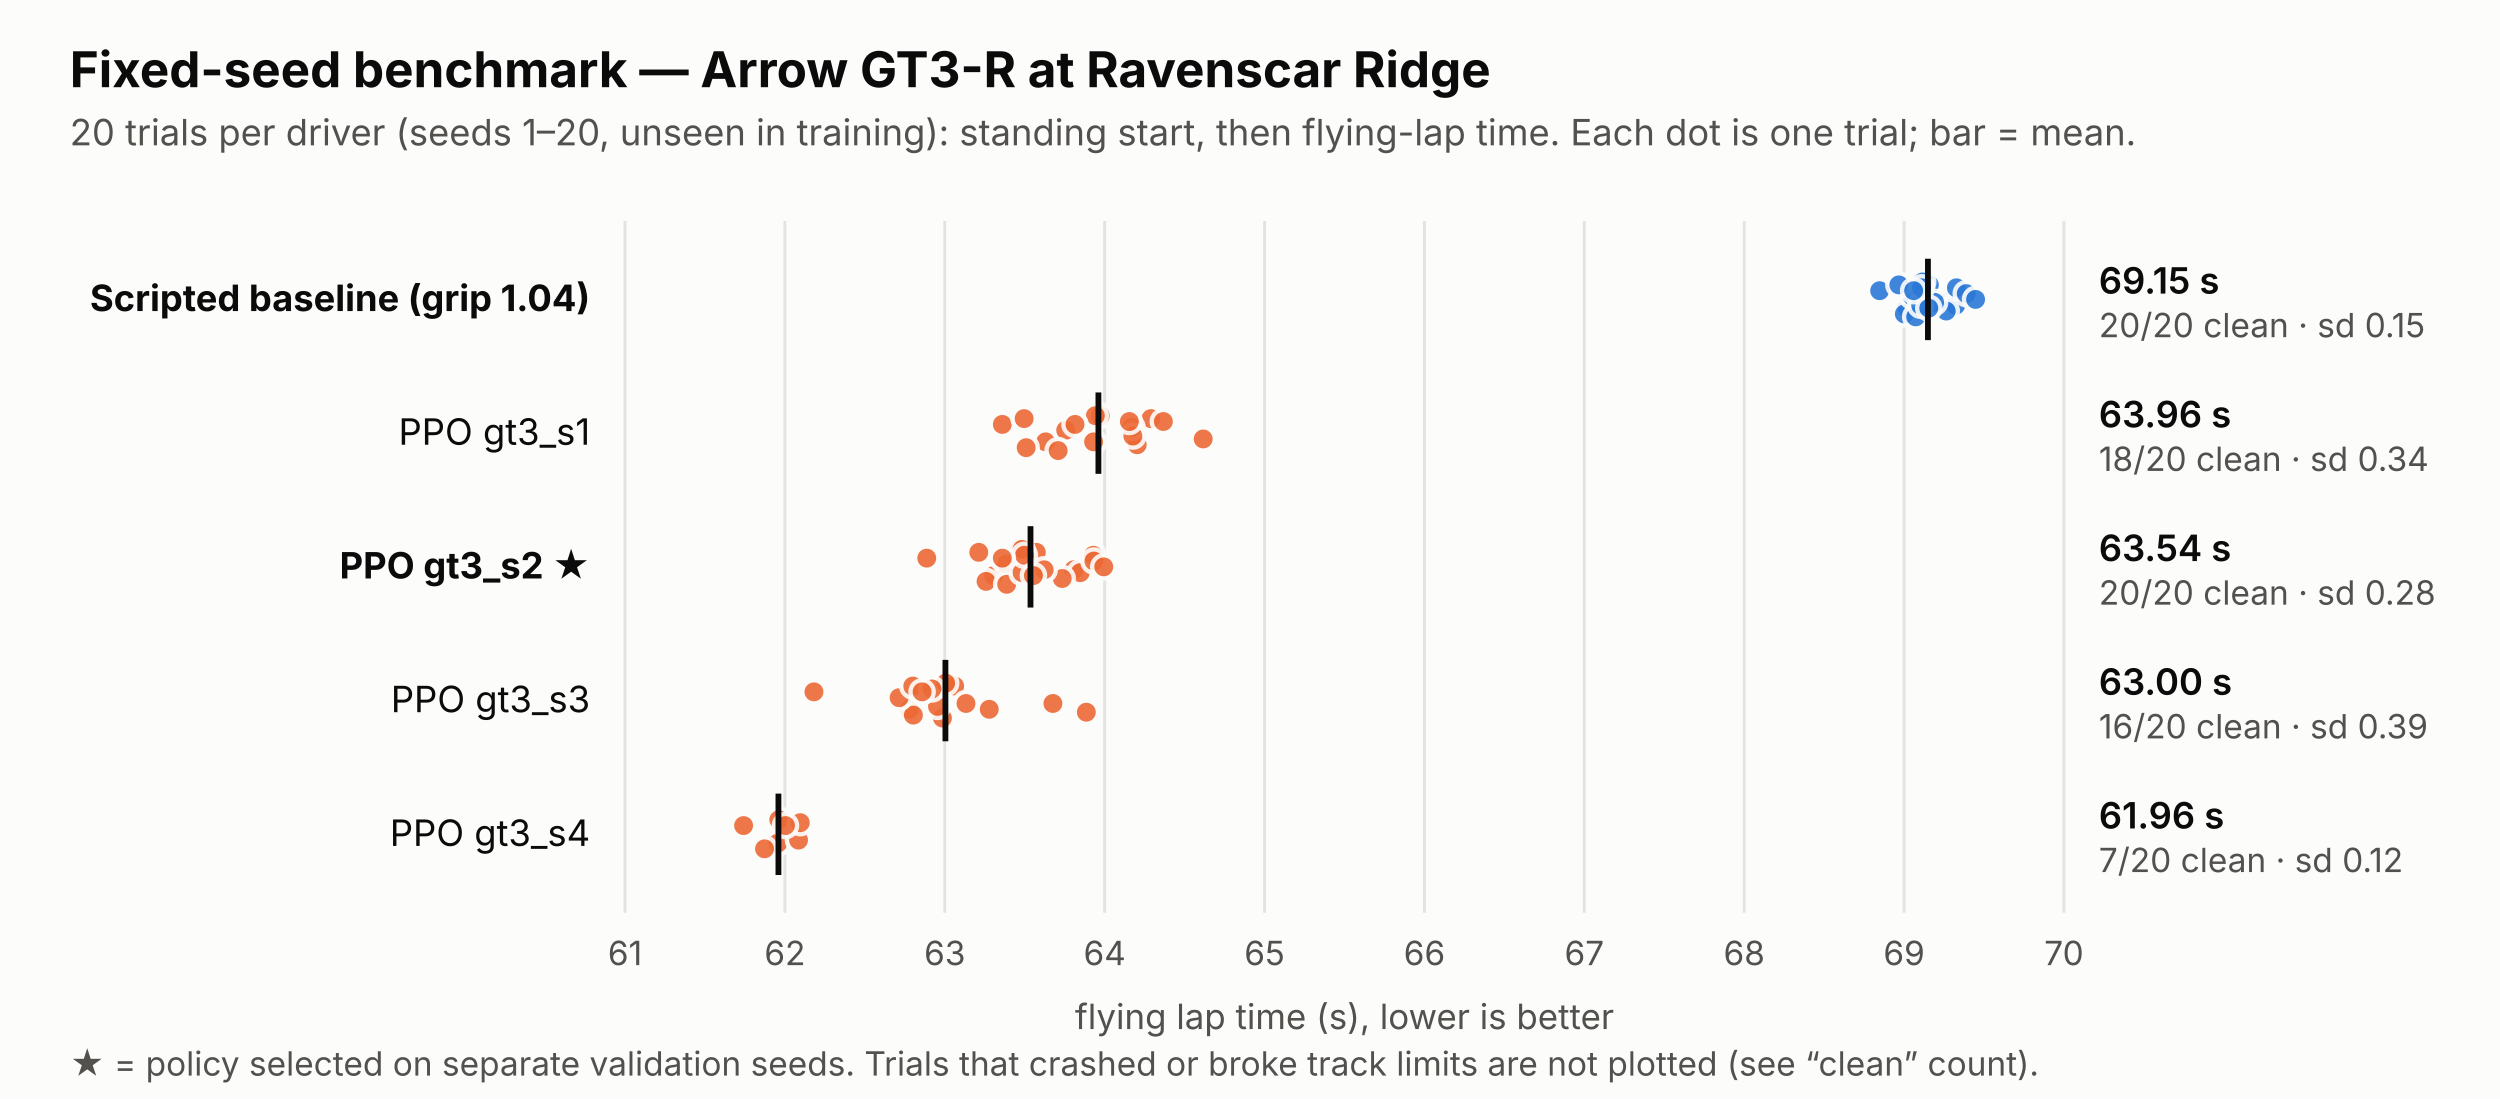
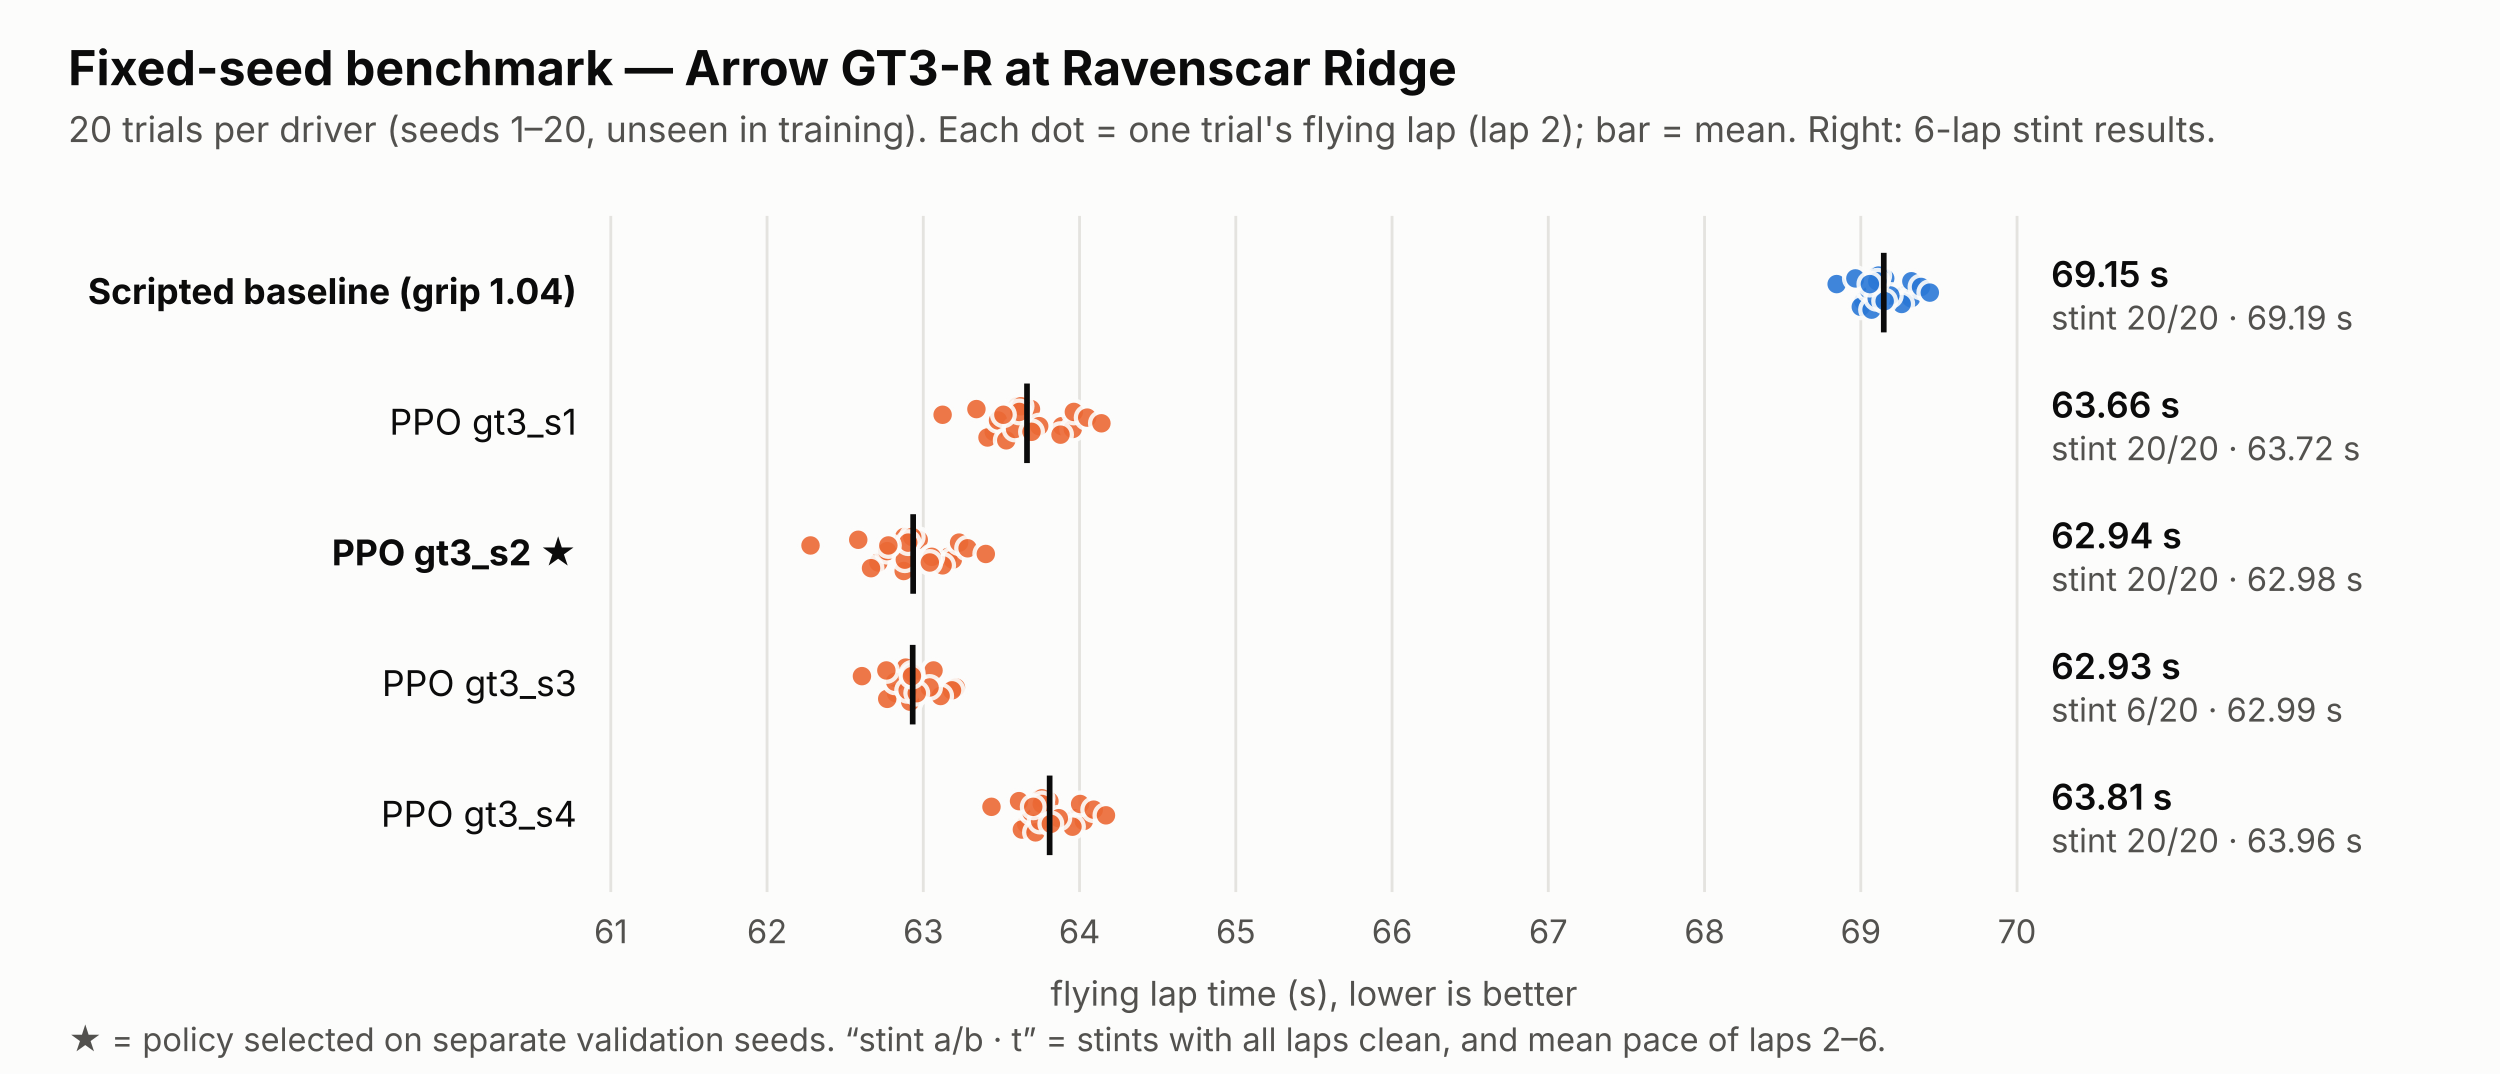
- <svg xmlns="http://www.w3.org/2000/svg" viewBox="0 0 860 378" width="860" height="378" font-family="system-ui, -apple-system, Segoe UI, sans-serif">
-   <rect width="860" height="378" fill="#fcfcfb" />
+ <svg xmlns="http://www.w3.org/2000/svg" viewBox="0 0 880 378" width="880" height="378" font-family="system-ui, -apple-system, Segoe UI, sans-serif">
+   <rect width="880" height="378" fill="#fcfcfb" />
  <text x="24" y="30" font-size="17" font-weight="700" fill="#0b0b0b">Fixed-seed benchmark — Arrow GT3-R at Ravenscar Ridge</text>
-   <text x="24" y="50" font-size="12.5" fill="#52514e">20 trials per driver (seeds 1–20, unseen in training): standing start, then flying-lap time. Each dot is one trial; bar = mean.</text>
+   <text x="24" y="50" font-size="12.5" fill="#52514e">20 trials per driver (seeds 1–20, unseen in training). Each dot = one trial's flying lap (lap 2); bar = mean. Right: 6-lap stint results.</text>
  <line x1="215" x2="215" y1="76" y2="314" stroke="#e4e3df" />
  <text x="215" y="332" font-size="11.5" text-anchor="middle" fill="#52514e">61</text>
  <line x1="270" x2="270" y1="76" y2="314" stroke="#e4e3df" />
  <text x="270" y="332" font-size="11.5" text-anchor="middle" fill="#52514e">62</text>
  <line x1="325" x2="325" y1="76" y2="314" stroke="#e4e3df" />
  <text x="325" y="332" font-size="11.5" text-anchor="middle" fill="#52514e">63</text>
  <line x1="380" x2="380" y1="76" y2="314" stroke="#e4e3df" />
  <text x="380" y="332" font-size="11.5" text-anchor="middle" fill="#52514e">64</text>
  <line x1="435" x2="435" y1="76" y2="314" stroke="#e4e3df" />
  <text x="435" y="332" font-size="11.5" text-anchor="middle" fill="#52514e">65</text>
  <line x1="490" x2="490" y1="76" y2="314" stroke="#e4e3df" />
  <text x="490" y="332" font-size="11.5" text-anchor="middle" fill="#52514e">66</text>
  <line x1="545" x2="545" y1="76" y2="314" stroke="#e4e3df" />
  <text x="545" y="332" font-size="11.5" text-anchor="middle" fill="#52514e">67</text>
  <line x1="600" x2="600" y1="76" y2="314" stroke="#e4e3df" />
  <text x="600" y="332" font-size="11.5" text-anchor="middle" fill="#52514e">68</text>
  <line x1="655" x2="655" y1="76" y2="314" stroke="#e4e3df" />
  <text x="655" y="332" font-size="11.5" text-anchor="middle" fill="#52514e">69</text>
  <line x1="710" x2="710" y1="76" y2="314" stroke="#e4e3df" />
  <text x="710" y="332" font-size="11.5" text-anchor="middle" fill="#52514e">70</text>
  <text x="462.5" y="354" font-size="12" text-anchor="middle" fill="#52514e">flying lap time (s), lower is better</text>
  <text x="203" y="107" font-size="12.5" text-anchor="end" font-weight="700" fill="#0b0b0b">Scripted baseline (grip 1.04)</text>
-   <circle cx="660.9" cy="97.0" r="4" fill="#2a78d6" stroke="#fcfcfb" stroke-width="1.5" opacity="0.9" />
-   <circle cx="670.2" cy="104.0" r="4" fill="#2a78d6" stroke="#fcfcfb" stroke-width="1.5" opacity="0.9" />
-   <circle cx="663.7" cy="98.0" r="4" fill="#2a78d6" stroke="#fcfcfb" stroke-width="1.5" opacity="0.9" />
-   <circle cx="672.8" cy="105.0" r="4" fill="#2a78d6" stroke="#fcfcfb" stroke-width="1.5" opacity="0.9" />
-   <circle cx="673.0" cy="99.0" r="4" fill="#2a78d6" stroke="#fcfcfb" stroke-width="1.5" opacity="0.9" />
-   <circle cx="656.0" cy="106.0" r="4" fill="#2a78d6" stroke="#fcfcfb" stroke-width="1.5" opacity="0.9" />
-   <circle cx="646.6" cy="100.0" r="4" fill="#2a78d6" stroke="#fcfcfb" stroke-width="1.5" opacity="0.9" />
-   <circle cx="669.5" cy="107.0" r="4" fill="#2a78d6" stroke="#fcfcfb" stroke-width="1.5" opacity="0.9" />
-   <circle cx="676.4" cy="101.0" r="4" fill="#2a78d6" stroke="#fcfcfb" stroke-width="1.5" opacity="0.9" />
-   <circle cx="655.1" cy="108.0" r="4" fill="#2a78d6" stroke="#fcfcfb" stroke-width="1.5" opacity="0.9" />
-   <circle cx="657.9" cy="102.0" r="4" fill="#2a78d6" stroke="#fcfcfb" stroke-width="1.5" opacity="0.9" />
-   <circle cx="659.0" cy="109.0" r="4" fill="#2a78d6" stroke="#fcfcfb" stroke-width="1.5" opacity="0.9" />
-   <circle cx="679.6" cy="103.0" r="4" fill="#2a78d6" stroke="#fcfcfb" stroke-width="1.5" opacity="0.9" />
-   <circle cx="661.4" cy="97.0" r="4" fill="#2a78d6" stroke="#fcfcfb" stroke-width="1.5" opacity="0.9" />
-   <circle cx="665.5" cy="104.0" r="4" fill="#2a78d6" stroke="#fcfcfb" stroke-width="1.5" opacity="0.9" />
-   <circle cx="653.2" cy="98.0" r="4" fill="#2a78d6" stroke="#fcfcfb" stroke-width="1.5" opacity="0.9" />
-   <circle cx="660.7" cy="105.0" r="4" fill="#2a78d6" stroke="#fcfcfb" stroke-width="1.5" opacity="0.9" />
-   <circle cx="661.0" cy="99.0" r="4" fill="#2a78d6" stroke="#fcfcfb" stroke-width="1.5" opacity="0.9" />
-   <circle cx="663.5" cy="106.0" r="4" fill="#2a78d6" stroke="#fcfcfb" stroke-width="1.5" opacity="0.9" />
-   <circle cx="658.3" cy="100.0" r="4" fill="#2a78d6" stroke="#fcfcfb" stroke-width="1.5" opacity="0.9" />
-   <line x1="663.209" x2="663.209" y1="89" y2="117" stroke="#0b0b0b" stroke-width="2" />
+   <circle cx="660.7" cy="97.0" r="4" fill="#2a78d6" stroke="#fcfcfb" stroke-width="1.5" opacity="0.9" />
+   <circle cx="670.1" cy="104.0" r="4" fill="#2a78d6" stroke="#fcfcfb" stroke-width="1.5" opacity="0.9" />
+   <circle cx="663.6" cy="98.0" r="4" fill="#2a78d6" stroke="#fcfcfb" stroke-width="1.5" opacity="0.9" />
+   <circle cx="672.7" cy="105.0" r="4" fill="#2a78d6" stroke="#fcfcfb" stroke-width="1.5" opacity="0.9" />
+   <circle cx="672.8" cy="99.0" r="4" fill="#2a78d6" stroke="#fcfcfb" stroke-width="1.5" opacity="0.9" />
+   <circle cx="655.9" cy="106.0" r="4" fill="#2a78d6" stroke="#fcfcfb" stroke-width="1.5" opacity="0.9" />
+   <circle cx="646.5" cy="100.0" r="4" fill="#2a78d6" stroke="#fcfcfb" stroke-width="1.5" opacity="0.9" />
+   <circle cx="669.4" cy="107.0" r="4" fill="#2a78d6" stroke="#fcfcfb" stroke-width="1.5" opacity="0.9" />
+   <circle cx="676.2" cy="101.0" r="4" fill="#2a78d6" stroke="#fcfcfb" stroke-width="1.5" opacity="0.9" />
+   <circle cx="655.0" cy="108.0" r="4" fill="#2a78d6" stroke="#fcfcfb" stroke-width="1.5" opacity="0.9" />
+   <circle cx="657.8" cy="102.0" r="4" fill="#2a78d6" stroke="#fcfcfb" stroke-width="1.5" opacity="0.9" />
+   <circle cx="658.8" cy="109.0" r="4" fill="#2a78d6" stroke="#fcfcfb" stroke-width="1.5" opacity="0.9" />
+   <circle cx="679.3" cy="103.0" r="4" fill="#2a78d6" stroke="#fcfcfb" stroke-width="1.5" opacity="0.9" />
+   <circle cx="661.3" cy="97.0" r="4" fill="#2a78d6" stroke="#fcfcfb" stroke-width="1.5" opacity="0.9" />
+   <circle cx="665.4" cy="104.0" r="4" fill="#2a78d6" stroke="#fcfcfb" stroke-width="1.5" opacity="0.9" />
+   <circle cx="653.1" cy="98.0" r="4" fill="#2a78d6" stroke="#fcfcfb" stroke-width="1.5" opacity="0.9" />
+   <circle cx="660.6" cy="105.0" r="4" fill="#2a78d6" stroke="#fcfcfb" stroke-width="1.5" opacity="0.9" />
+   <circle cx="660.8" cy="99.0" r="4" fill="#2a78d6" stroke="#fcfcfb" stroke-width="1.5" opacity="0.9" />
+   <circle cx="663.4" cy="106.0" r="4" fill="#2a78d6" stroke="#fcfcfb" stroke-width="1.5" opacity="0.9" />
+   <circle cx="658.2" cy="100.0" r="4" fill="#2a78d6" stroke="#fcfcfb" stroke-width="1.5" opacity="0.9" />
+   <line x1="663.086" x2="663.086" y1="89" y2="117" stroke="#0b0b0b" stroke-width="2" />
  <text x="722" y="101" font-size="12.5" font-weight="600" fill="#0b0b0b">69.15 s</text>
-   <text x="722" y="116" font-size="11.5" fill="#52514e">20/20 clean · sd 0.15</text>
+   <text x="722" y="116" font-size="11.5" fill="#52514e">stint 20/20 · 69.19 s</text>
  <text x="203" y="153" font-size="12.5" text-anchor="end" font-weight="400" fill="#0b0b0b">PPO gt3_s1</text>
-   <circle cx="378.5" cy="143.0" r="4" fill="#eb6834" stroke="#fcfcfb" stroke-width="1.5" opacity="0.9" />
-   <circle cx="391.0" cy="150.0" r="4" fill="#eb6834" stroke="#fcfcfb" stroke-width="1.5" opacity="0.9" />
-   <circle cx="395.9" cy="144.0" r="4" fill="#eb6834" stroke="#fcfcfb" stroke-width="1.5" opacity="0.9" />
-   <circle cx="400.2" cy="145.0" r="4" fill="#eb6834" stroke="#fcfcfb" stroke-width="1.5" opacity="0.9" />
-   <circle cx="359.7" cy="152.0" r="4" fill="#eb6834" stroke="#fcfcfb" stroke-width="1.5" opacity="0.9" />
-   <circle cx="344.8" cy="146.0" r="4" fill="#eb6834" stroke="#fcfcfb" stroke-width="1.5" opacity="0.9" />
-   <circle cx="391.2" cy="153.0" r="4" fill="#eb6834" stroke="#fcfcfb" stroke-width="1.5" opacity="0.9" />
-   <circle cx="389.4" cy="147.0" r="4" fill="#eb6834" stroke="#fcfcfb" stroke-width="1.5" opacity="0.9" />
-   <circle cx="353.0" cy="154.0" r="4" fill="#eb6834" stroke="#fcfcfb" stroke-width="1.5" opacity="0.9" />
-   <circle cx="366.6" cy="148.0" r="4" fill="#eb6834" stroke="#fcfcfb" stroke-width="1.5" opacity="0.9" />
-   <circle cx="364.0" cy="155.0" r="4" fill="#eb6834" stroke="#fcfcfb" stroke-width="1.5" opacity="0.9" />
-   <circle cx="376.8" cy="143.0" r="4" fill="#eb6834" stroke="#fcfcfb" stroke-width="1.5" opacity="0.9" />
-   <circle cx="389.7" cy="150.0" r="4" fill="#eb6834" stroke="#fcfcfb" stroke-width="1.5" opacity="0.9" />
-   <circle cx="352.3" cy="144.0" r="4" fill="#eb6834" stroke="#fcfcfb" stroke-width="1.5" opacity="0.9" />
-   <circle cx="413.9" cy="151.0" r="4" fill="#eb6834" stroke="#fcfcfb" stroke-width="1.5" opacity="0.9" />
-   <circle cx="388.5" cy="145.0" r="4" fill="#eb6834" stroke="#fcfcfb" stroke-width="1.5" opacity="0.9" />
-   <circle cx="376.2" cy="152.0" r="4" fill="#eb6834" stroke="#fcfcfb" stroke-width="1.5" opacity="0.9" />
-   <circle cx="369.8" cy="146.0" r="4" fill="#eb6834" stroke="#fcfcfb" stroke-width="1.5" opacity="0.9" />
-   <line x1="377.856" x2="377.856" y1="135" y2="163" stroke="#0b0b0b" stroke-width="2" />
-   <text x="722" y="147" font-size="12.5" font-weight="600" fill="#0b0b0b">63.96 s</text>
-   <text x="722" y="162" font-size="11.5" fill="#52514e">18/20 clean · sd 0.34</text>
+   <circle cx="358.0" cy="143.0" r="4" fill="#eb6834" stroke="#fcfcfb" stroke-width="1.5" opacity="0.9" />
+   <circle cx="373.8" cy="150.0" r="4" fill="#eb6834" stroke="#fcfcfb" stroke-width="1.5" opacity="0.9" />
+   <circle cx="362.9" cy="144.0" r="4" fill="#eb6834" stroke="#fcfcfb" stroke-width="1.5" opacity="0.9" />
+   <circle cx="377.6" cy="151.0" r="4" fill="#eb6834" stroke="#fcfcfb" stroke-width="1.5" opacity="0.9" />
+   <circle cx="378.0" cy="145.0" r="4" fill="#eb6834" stroke="#fcfcfb" stroke-width="1.5" opacity="0.9" />
+   <circle cx="349.8" cy="152.0" r="4" fill="#eb6834" stroke="#fcfcfb" stroke-width="1.5" opacity="0.9" />
+   <circle cx="331.8" cy="146.0" r="4" fill="#eb6834" stroke="#fcfcfb" stroke-width="1.5" opacity="0.9" />
+   <circle cx="373.3" cy="153.0" r="4" fill="#eb6834" stroke="#fcfcfb" stroke-width="1.5" opacity="0.9" />
+   <circle cx="382.7" cy="147.0" r="4" fill="#eb6834" stroke="#fcfcfb" stroke-width="1.5" opacity="0.9" />
+   <circle cx="347.6" cy="154.0" r="4" fill="#eb6834" stroke="#fcfcfb" stroke-width="1.5" opacity="0.9" />
+   <circle cx="351.3" cy="148.0" r="4" fill="#eb6834" stroke="#fcfcfb" stroke-width="1.5" opacity="0.9" />
+   <circle cx="354.2" cy="155.0" r="4" fill="#eb6834" stroke="#fcfcfb" stroke-width="1.5" opacity="0.9" />
+   <circle cx="387.7" cy="149.0" r="4" fill="#eb6834" stroke="#fcfcfb" stroke-width="1.5" opacity="0.9" />
+   <circle cx="359.4" cy="143.0" r="4" fill="#eb6834" stroke="#fcfcfb" stroke-width="1.5" opacity="0.9" />
+   <circle cx="365.8" cy="150.0" r="4" fill="#eb6834" stroke="#fcfcfb" stroke-width="1.5" opacity="0.9" />
+   <circle cx="343.7" cy="144.0" r="4" fill="#eb6834" stroke="#fcfcfb" stroke-width="1.5" opacity="0.9" />
+   <circle cx="357.3" cy="151.0" r="4" fill="#eb6834" stroke="#fcfcfb" stroke-width="1.5" opacity="0.9" />
+   <circle cx="358.8" cy="145.0" r="4" fill="#eb6834" stroke="#fcfcfb" stroke-width="1.5" opacity="0.9" />
+   <circle cx="363.1" cy="152.0" r="4" fill="#eb6834" stroke="#fcfcfb" stroke-width="1.5" opacity="0.9" />
+   <circle cx="353.2" cy="146.0" r="4" fill="#eb6834" stroke="#fcfcfb" stroke-width="1.5" opacity="0.9" />
+   <line x1="361.502" x2="361.502" y1="135" y2="163" stroke="#0b0b0b" stroke-width="2" />
+   <text x="722" y="147" font-size="12.5" font-weight="600" fill="#0b0b0b">63.66 s</text>
+   <text x="722" y="162" font-size="11.5" fill="#52514e">stint 20/20 · 63.72 s</text>
  <text x="203" y="199" font-size="12.5" text-anchor="end" font-weight="700" fill="#0b0b0b">PPO gt3_s2 ★</text>
-   <circle cx="350.7" cy="189.0" r="4" fill="#eb6834" stroke="#fcfcfb" stroke-width="1.5" opacity="0.9" />
-   <circle cx="369.4" cy="196.0" r="4" fill="#eb6834" stroke="#fcfcfb" stroke-width="1.5" opacity="0.9" />
-   <circle cx="356.5" cy="190.0" r="4" fill="#eb6834" stroke="#fcfcfb" stroke-width="1.5" opacity="0.9" />
-   <circle cx="371.6" cy="197.0" r="4" fill="#eb6834" stroke="#fcfcfb" stroke-width="1.5" opacity="0.9" />
-   <circle cx="376.1" cy="191.0" r="4" fill="#eb6834" stroke="#fcfcfb" stroke-width="1.5" opacity="0.9" />
-   <circle cx="341.8" cy="198.0" r="4" fill="#eb6834" stroke="#fcfcfb" stroke-width="1.5" opacity="0.9" />
-   <circle cx="318.8" cy="192.0" r="4" fill="#eb6834" stroke="#fcfcfb" stroke-width="1.5" opacity="0.9" />
-   <circle cx="365.4" cy="199.0" r="4" fill="#eb6834" stroke="#fcfcfb" stroke-width="1.5" opacity="0.9" />
-   <circle cx="376.3" cy="193.0" r="4" fill="#eb6834" stroke="#fcfcfb" stroke-width="1.5" opacity="0.9" />
-   <circle cx="339.2" cy="200.0" r="4" fill="#eb6834" stroke="#fcfcfb" stroke-width="1.5" opacity="0.9" />
-   <circle cx="346.3" cy="194.0" r="4" fill="#eb6834" stroke="#fcfcfb" stroke-width="1.5" opacity="0.9" />
-   <circle cx="346.3" cy="201.0" r="4" fill="#eb6834" stroke="#fcfcfb" stroke-width="1.5" opacity="0.9" />
-   <circle cx="379.7" cy="195.0" r="4" fill="#eb6834" stroke="#fcfcfb" stroke-width="1.5" opacity="0.9" />
-   <circle cx="351.6" cy="189.0" r="4" fill="#eb6834" stroke="#fcfcfb" stroke-width="1.5" opacity="0.9" />
-   <circle cx="359.2" cy="196.0" r="4" fill="#eb6834" stroke="#fcfcfb" stroke-width="1.5" opacity="0.9" />
-   <circle cx="336.7" cy="190.0" r="4" fill="#eb6834" stroke="#fcfcfb" stroke-width="1.5" opacity="0.9" />
-   <circle cx="351.6" cy="197.0" r="4" fill="#eb6834" stroke="#fcfcfb" stroke-width="1.5" opacity="0.9" />
-   <circle cx="352.4" cy="191.0" r="4" fill="#eb6834" stroke="#fcfcfb" stroke-width="1.5" opacity="0.9" />
-   <circle cx="355.5" cy="198.0" r="4" fill="#eb6834" stroke="#fcfcfb" stroke-width="1.5" opacity="0.9" />
-   <circle cx="344.8" cy="192.0" r="4" fill="#eb6834" stroke="#fcfcfb" stroke-width="1.5" opacity="0.9" />
-   <line x1="354.495" x2="354.495" y1="181" y2="209" stroke="#0b0b0b" stroke-width="2" />
-   <text x="722" y="193" font-size="12.5" font-weight="600" fill="#0b0b0b">63.54 s</text>
-   <text x="722" y="208" font-size="11.5" fill="#52514e">20/20 clean · sd 0.28</text>
+   <circle cx="318.3" cy="189.0" r="4" fill="#eb6834" stroke="#fcfcfb" stroke-width="1.5" opacity="0.9" />
+   <circle cx="333.8" cy="196.0" r="4" fill="#eb6834" stroke="#fcfcfb" stroke-width="1.5" opacity="0.9" />
+   <circle cx="323.4" cy="190.0" r="4" fill="#eb6834" stroke="#fcfcfb" stroke-width="1.5" opacity="0.9" />
+   <circle cx="335.4" cy="197.0" r="4" fill="#eb6834" stroke="#fcfcfb" stroke-width="1.5" opacity="0.9" />
+   <circle cx="337.6" cy="191.0" r="4" fill="#eb6834" stroke="#fcfcfb" stroke-width="1.5" opacity="0.9" />
+   <circle cx="309.2" cy="198.0" r="4" fill="#eb6834" stroke="#fcfcfb" stroke-width="1.5" opacity="0.9" />
+   <circle cx="285.3" cy="192.0" r="4" fill="#eb6834" stroke="#fcfcfb" stroke-width="1.5" opacity="0.9" />
+   <circle cx="331.8" cy="199.0" r="4" fill="#eb6834" stroke="#fcfcfb" stroke-width="1.5" opacity="0.9" />
+   <circle cx="340.6" cy="193.0" r="4" fill="#eb6834" stroke="#fcfcfb" stroke-width="1.5" opacity="0.9" />
+   <circle cx="306.6" cy="200.0" r="4" fill="#eb6834" stroke="#fcfcfb" stroke-width="1.5" opacity="0.9" />
+   <circle cx="312.3" cy="194.0" r="4" fill="#eb6834" stroke="#fcfcfb" stroke-width="1.5" opacity="0.9" />
+   <circle cx="318.1" cy="201.0" r="4" fill="#eb6834" stroke="#fcfcfb" stroke-width="1.5" opacity="0.9" />
+   <circle cx="347.0" cy="195.0" r="4" fill="#eb6834" stroke="#fcfcfb" stroke-width="1.5" opacity="0.9" />
+   <circle cx="321.1" cy="189.0" r="4" fill="#eb6834" stroke="#fcfcfb" stroke-width="1.5" opacity="0.9" />
+   <circle cx="328.0" cy="196.0" r="4" fill="#eb6834" stroke="#fcfcfb" stroke-width="1.5" opacity="0.9" />
+   <circle cx="302.1" cy="190.0" r="4" fill="#eb6834" stroke="#fcfcfb" stroke-width="1.5" opacity="0.9" />
+   <circle cx="318.5" cy="197.0" r="4" fill="#eb6834" stroke="#fcfcfb" stroke-width="1.5" opacity="0.9" />
+   <circle cx="319.7" cy="191.0" r="4" fill="#eb6834" stroke="#fcfcfb" stroke-width="1.5" opacity="0.9" />
+   <circle cx="327.3" cy="198.0" r="4" fill="#eb6834" stroke="#fcfcfb" stroke-width="1.5" opacity="0.9" />
+   <circle cx="312.7" cy="192.0" r="4" fill="#eb6834" stroke="#fcfcfb" stroke-width="1.5" opacity="0.9" />
+   <line x1="321.43" x2="321.43" y1="181" y2="209" stroke="#0b0b0b" stroke-width="2" />
+   <text x="722" y="193" font-size="12.5" font-weight="600" fill="#0b0b0b">62.94 s</text>
+   <text x="722" y="208" font-size="11.5" fill="#52514e">stint 20/20 · 62.98 s</text>
  <text x="203" y="245" font-size="12.5" text-anchor="end" font-weight="400" fill="#0b0b0b">PPO gt3_s3</text>
-   <circle cx="326.5" cy="235.0" r="4" fill="#eb6834" stroke="#fcfcfb" stroke-width="1.5" opacity="0.9" />
-   <circle cx="362.2" cy="242.0" r="4" fill="#eb6834" stroke="#fcfcfb" stroke-width="1.5" opacity="0.9" />
-   <circle cx="328.4" cy="236.0" r="4" fill="#eb6834" stroke="#fcfcfb" stroke-width="1.5" opacity="0.9" />
-   <circle cx="312.8" cy="244.0" r="4" fill="#eb6834" stroke="#fcfcfb" stroke-width="1.5" opacity="0.9" />
-   <circle cx="280.0" cy="238.0" r="4" fill="#eb6834" stroke="#fcfcfb" stroke-width="1.5" opacity="0.9" />
-   <circle cx="373.7" cy="245.0" r="4" fill="#eb6834" stroke="#fcfcfb" stroke-width="1.5" opacity="0.9" />
-   <circle cx="314.2" cy="246.0" r="4" fill="#eb6834" stroke="#fcfcfb" stroke-width="1.5" opacity="0.9" />
-   <circle cx="309.3" cy="240.0" r="4" fill="#eb6834" stroke="#fcfcfb" stroke-width="1.5" opacity="0.9" />
-   <circle cx="324.2" cy="247.0" r="4" fill="#eb6834" stroke="#fcfcfb" stroke-width="1.5" opacity="0.9" />
-   <circle cx="325.3" cy="235.0" r="4" fill="#eb6834" stroke="#fcfcfb" stroke-width="1.5" opacity="0.9" />
-   <circle cx="332.3" cy="242.0" r="4" fill="#eb6834" stroke="#fcfcfb" stroke-width="1.5" opacity="0.9" />
-   <circle cx="314.0" cy="236.0" r="4" fill="#eb6834" stroke="#fcfcfb" stroke-width="1.5" opacity="0.9" />
-   <circle cx="322.5" cy="243.0" r="4" fill="#eb6834" stroke="#fcfcfb" stroke-width="1.5" opacity="0.9" />
-   <circle cx="320.6" cy="237.0" r="4" fill="#eb6834" stroke="#fcfcfb" stroke-width="1.5" opacity="0.9" />
-   <circle cx="340.3" cy="244.0" r="4" fill="#eb6834" stroke="#fcfcfb" stroke-width="1.5" opacity="0.9" />
-   <circle cx="317.2" cy="238.0" r="4" fill="#eb6834" stroke="#fcfcfb" stroke-width="1.5" opacity="0.9" />
-   <line x1="325.227" x2="325.227" y1="227" y2="255" stroke="#0b0b0b" stroke-width="2" />
-   <text x="722" y="239" font-size="12.5" font-weight="600" fill="#0b0b0b">63.00 s</text>
-   <text x="722" y="254" font-size="11.5" fill="#52514e">16/20 clean · sd 0.39</text>
+   <circle cx="318.8" cy="235.0" r="4" fill="#eb6834" stroke="#fcfcfb" stroke-width="1.5" opacity="0.9" />
+   <circle cx="336.5" cy="242.0" r="4" fill="#eb6834" stroke="#fcfcfb" stroke-width="1.5" opacity="0.9" />
+   <circle cx="328.6" cy="236.0" r="4" fill="#eb6834" stroke="#fcfcfb" stroke-width="1.5" opacity="0.9" />
+   <circle cx="335.1" cy="243.0" r="4" fill="#eb6834" stroke="#fcfcfb" stroke-width="1.5" opacity="0.9" />
+   <circle cx="315.4" cy="244.0" r="4" fill="#eb6834" stroke="#fcfcfb" stroke-width="1.5" opacity="0.9" />
+   <circle cx="303.4" cy="238.0" r="4" fill="#eb6834" stroke="#fcfcfb" stroke-width="1.5" opacity="0.9" />
+   <circle cx="331.1" cy="245.0" r="4" fill="#eb6834" stroke="#fcfcfb" stroke-width="1.5" opacity="0.9" />
+   <circle cx="312.3" cy="246.0" r="4" fill="#eb6834" stroke="#fcfcfb" stroke-width="1.5" opacity="0.9" />
+   <circle cx="315.1" cy="240.0" r="4" fill="#eb6834" stroke="#fcfcfb" stroke-width="1.5" opacity="0.9" />
+   <circle cx="320.4" cy="247.0" r="4" fill="#eb6834" stroke="#fcfcfb" stroke-width="1.5" opacity="0.9" />
+   <circle cx="327.2" cy="242.0" r="4" fill="#eb6834" stroke="#fcfcfb" stroke-width="1.5" opacity="0.9" />
+   <circle cx="312.0" cy="236.0" r="4" fill="#eb6834" stroke="#fcfcfb" stroke-width="1.5" opacity="0.9" />
+   <circle cx="319.5" cy="243.0" r="4" fill="#eb6834" stroke="#fcfcfb" stroke-width="1.5" opacity="0.9" />
+   <circle cx="321.1" cy="237.0" r="4" fill="#eb6834" stroke="#fcfcfb" stroke-width="1.5" opacity="0.9" />
+   <circle cx="322.7" cy="244.0" r="4" fill="#eb6834" stroke="#fcfcfb" stroke-width="1.5" opacity="0.9" />
+   <circle cx="321.0" cy="238.0" r="4" fill="#eb6834" stroke="#fcfcfb" stroke-width="1.5" opacity="0.9" />
+   <line x1="321.269" x2="321.269" y1="227" y2="255" stroke="#0b0b0b" stroke-width="2" />
+   <text x="722" y="239" font-size="12.5" font-weight="600" fill="#0b0b0b">62.93 s</text>
+   <text x="722" y="254" font-size="11.5" fill="#52514e">stint 6/20 · 62.99 s</text>
  <text x="203" y="291" font-size="12.5" text-anchor="end" font-weight="400" fill="#0b0b0b">PPO gt3_s4</text>
-   <circle cx="267.6" cy="290.0" r="4" fill="#eb6834" stroke="#fcfcfb" stroke-width="1.5" opacity="0.9" />
-   <circle cx="255.8" cy="284.0" r="4" fill="#eb6834" stroke="#fcfcfb" stroke-width="1.5" opacity="0.9" />
-   <circle cx="263.0" cy="292.0" r="4" fill="#eb6834" stroke="#fcfcfb" stroke-width="1.5" opacity="0.9" />
-   <circle cx="267.9" cy="282.0" r="4" fill="#eb6834" stroke="#fcfcfb" stroke-width="1.5" opacity="0.9" />
-   <circle cx="274.7" cy="289.0" r="4" fill="#eb6834" stroke="#fcfcfb" stroke-width="1.5" opacity="0.9" />
-   <circle cx="275.3" cy="283.0" r="4" fill="#eb6834" stroke="#fcfcfb" stroke-width="1.5" opacity="0.9" />
-   <circle cx="270.2" cy="284.0" r="4" fill="#eb6834" stroke="#fcfcfb" stroke-width="1.5" opacity="0.9" />
-   <line x1="267.782" x2="267.782" y1="273" y2="301" stroke="#0b0b0b" stroke-width="2" />
-   <text x="722" y="285" font-size="12.5" font-weight="600" fill="#0b0b0b">61.96 s</text>
-   <text x="722" y="300" font-size="11.5" fill="#52514e">7/20 clean · sd 0.12</text>
-   <text x="24" y="370" font-size="11.5" fill="#52514e">★ = policy selected on separate validation seeds. Trials that crashed or broke track limits are not plotted (see “clean” count).</text>
+   <circle cx="366.1" cy="281.0" r="4" fill="#eb6834" stroke="#fcfcfb" stroke-width="1.5" opacity="0.9" />
+   <circle cx="378.5" cy="288.0" r="4" fill="#eb6834" stroke="#fcfcfb" stroke-width="1.5" opacity="0.9" />
+   <circle cx="369.4" cy="282.0" r="4" fill="#eb6834" stroke="#fcfcfb" stroke-width="1.5" opacity="0.9" />
+   <circle cx="381.5" cy="289.0" r="4" fill="#eb6834" stroke="#fcfcfb" stroke-width="1.5" opacity="0.9" />
+   <circle cx="380.2" cy="283.0" r="4" fill="#eb6834" stroke="#fcfcfb" stroke-width="1.5" opacity="0.9" />
+   <circle cx="361.2" cy="290.0" r="4" fill="#eb6834" stroke="#fcfcfb" stroke-width="1.5" opacity="0.9" />
+   <circle cx="349.0" cy="284.0" r="4" fill="#eb6834" stroke="#fcfcfb" stroke-width="1.5" opacity="0.9" />
+   <circle cx="377.5" cy="291.0" r="4" fill="#eb6834" stroke="#fcfcfb" stroke-width="1.5" opacity="0.9" />
+   <circle cx="385.0" cy="285.0" r="4" fill="#eb6834" stroke="#fcfcfb" stroke-width="1.5" opacity="0.9" />
+   <circle cx="359.7" cy="292.0" r="4" fill="#eb6834" stroke="#fcfcfb" stroke-width="1.5" opacity="0.9" />
+   <circle cx="363.1" cy="286.0" r="4" fill="#eb6834" stroke="#fcfcfb" stroke-width="1.5" opacity="0.9" />
+   <circle cx="364.5" cy="293.0" r="4" fill="#eb6834" stroke="#fcfcfb" stroke-width="1.5" opacity="0.9" />
+   <circle cx="389.3" cy="287.0" r="4" fill="#eb6834" stroke="#fcfcfb" stroke-width="1.5" opacity="0.9" />
+   <circle cx="366.8" cy="281.0" r="4" fill="#eb6834" stroke="#fcfcfb" stroke-width="1.5" opacity="0.9" />
+   <circle cx="372.7" cy="288.0" r="4" fill="#eb6834" stroke="#fcfcfb" stroke-width="1.5" opacity="0.9" />
+   <circle cx="358.7" cy="282.0" r="4" fill="#eb6834" stroke="#fcfcfb" stroke-width="1.5" opacity="0.9" />
+   <circle cx="366.1" cy="289.0" r="4" fill="#eb6834" stroke="#fcfcfb" stroke-width="1.5" opacity="0.9" />
+   <circle cx="366.7" cy="283.0" r="4" fill="#eb6834" stroke="#fcfcfb" stroke-width="1.5" opacity="0.9" />
+   <circle cx="369.9" cy="290.0" r="4" fill="#eb6834" stroke="#fcfcfb" stroke-width="1.5" opacity="0.9" />
+   <circle cx="363.7" cy="284.0" r="4" fill="#eb6834" stroke="#fcfcfb" stroke-width="1.5" opacity="0.9" />
+   <line x1="369.475" x2="369.475" y1="273" y2="301" stroke="#0b0b0b" stroke-width="2" />
+   <text x="722" y="285" font-size="12.5" font-weight="600" fill="#0b0b0b">63.81 s</text>
+   <text x="722" y="300" font-size="11.5" fill="#52514e">stint 20/20 · 63.96 s</text>
+   <text x="24" y="370" font-size="11.5" fill="#52514e">★ = policy selected on separate validation seeds. “stint a/b · t” = stints with all laps clean, and mean pace of laps 2–6.</text>
</svg>
